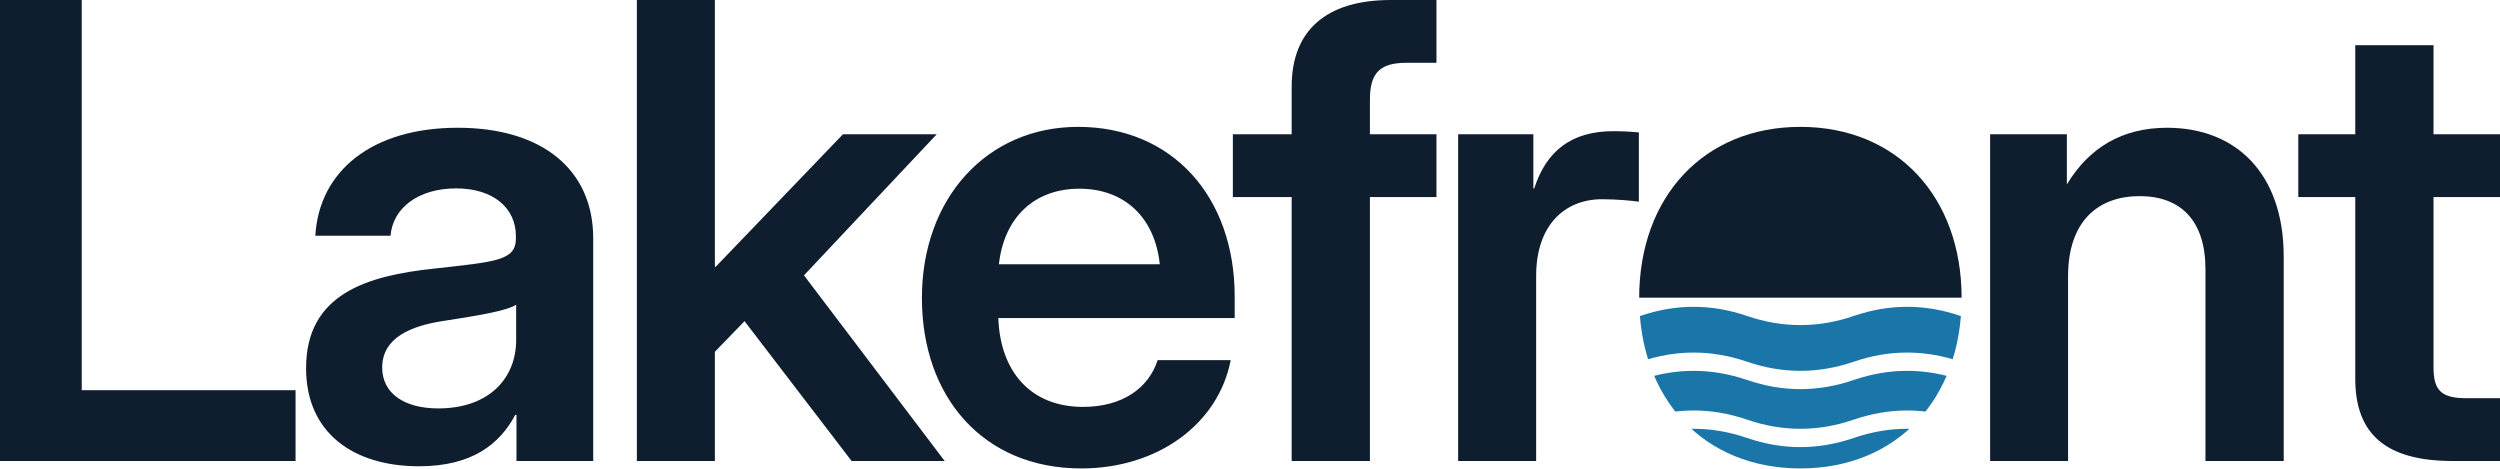
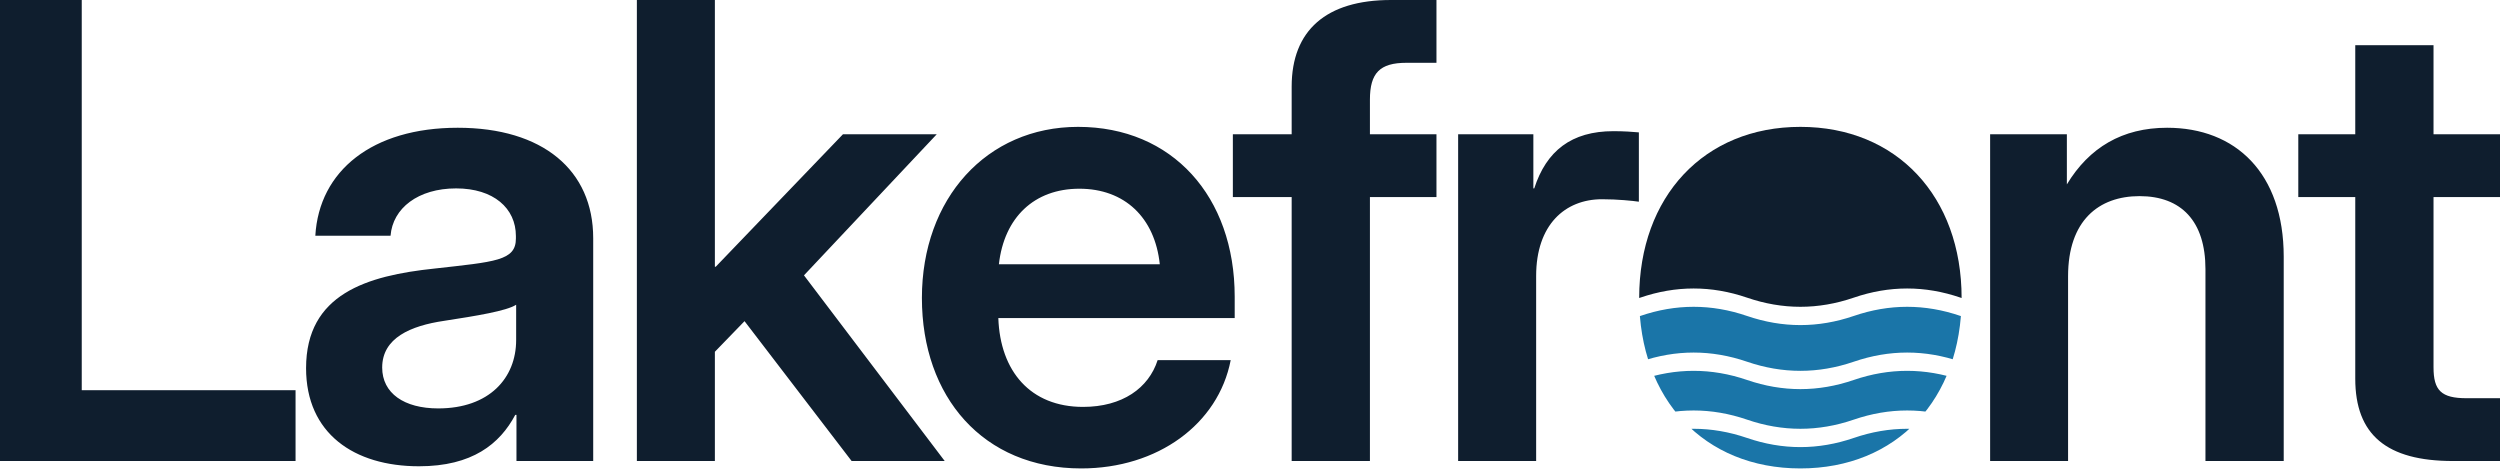
<svg xmlns="http://www.w3.org/2000/svg" viewBox="0 0 394.51 73.93" width="394.51" height="73.93" role="img" aria-label="Lakefront">
  <defs>
    <clipPath id="a-three-waves-o">
      <path d="M290.16 1.17C305.35 1.17 315.6 -9.72 315.6 -25.73C315.6 -41.75 305.35 -52.73 290.16 -52.73C274.97 -52.73 264.72 -41.75 264.72 -25.73C264.72 -9.72 274.97 1.17 290.16 1.17Z" />
    </clipPath>
  </defs>
  <path fill="#0F1E2E" transform="translate(-6.05 72.75)" d="M6.05 0H52.69V-11.18H18.95V-72.75H6.05ZM72.17 0.83C80.57 0.83 84.92 -2.69 87.36 -7.28H87.55V0H99.66V-35.16C99.66 -45.9 91.7 -52.59 78.28 -52.59C64.8 -52.59 56.4 -45.8 55.81 -35.55H67.68C68.02 -39.89 72.03 -43.02 78.03 -43.02C83.94 -43.02 87.46 -39.89 87.46 -35.5V-35.11C87.46 -31.59 84.18 -31.45 74.61 -30.37C63.97 -29.25 54.35 -26.37 54.35 -14.65C54.35 -4.35 61.92 0.83 72.17 0.83ZM75.2 -8.3C69.83 -8.3 66.36 -10.69 66.36 -14.75C66.36 -19.43 70.85 -21.34 76.13 -22.12C81.21 -22.9 85.99 -23.68 87.5 -24.66V-19.09C87.5 -13.09 83.26 -8.3 75.2 -8.3ZM106.55 0H118.86V-17.24L123.54 -22.07L140.44 0H155.13L132.92 -29.3L153.87 -51.56H139.07L119 -30.66H118.86V-72.75H106.55ZM176.67 1.17C188.73 1.17 198.3 -5.81 200.26 -15.92H188.73C187.32 -11.52 183.17 -8.54 176.96 -8.54C168.66 -8.54 163.88 -14.16 163.59 -22.56H200.89V-25.93C200.89 -41.75 191.03 -52.73 176.18 -52.73C161.73 -52.73 151.53 -41.41 151.53 -25.73C151.53 -10.11 161.19 1.17 176.67 1.17ZM163.68 -31.05C164.51 -38.43 169.25 -42.97 176.38 -42.97C183.51 -42.97 188.29 -38.43 189.07 -31.05ZM232.73 -51.56H222.23V-57.03C222.23 -61.23 223.79 -62.84 227.99 -62.84H232.73V-72.75H225.55C215.35 -72.75 209.88 -67.97 209.88 -59.08V-51.56H200.6V-41.65H209.88V0H222.23V-41.65H232.73ZM236.15 0H248.46V-29.2C248.46 -37.26 253 -41.31 258.86 -41.31C261.3 -41.31 263.74 -41.06 264.67 -40.92V-51.86C263.69 -51.95 262.32 -52.05 260.66 -52.05C254.02 -52.05 250.07 -48.93 248.16 -43.02H248.02V-51.56H236.15ZM332.4 -29.15C332.4 -37.94 337.23 -41.8 343.68 -41.8C350.27 -41.8 354.08 -37.84 354.08 -30.27V0H366.43V-32.23C366.43 -45.46 358.82 -52.59 348.03 -52.59C340.95 -52.59 335.72 -49.46 332.21 -43.65V-51.56H320.1V0H332.4ZM400.57 -51.56H390.07V-65.62H377.72V-51.56H368.73V-41.65H377.72V-12.99C377.72 -4.15 382.65 0 393.15 0H400.57V-9.91H395.29C391.29 -9.91 390.07 -11.13 390.07 -14.79V-41.65H400.57Z" />
  <g transform="translate(-6.05 72.75)">
    <g clip-path="url(#a-three-waves-o)">
-       <path fill="#0F1E2E" d="M263.72 -53.73h52.88v27.95h-52.88z" />
-       <path fill="#1A75A8" d="M231.2 -22.89Q239.62 -25.78 248.05 -22.89Q256.47 -20.01 264.89 -22.89Q273.31 -25.78 281.74 -22.89Q290.16 -20.01 298.58 -22.89Q307.01 -25.78 315.43 -22.89Q323.85 -20.01 332.27 -22.89Q340.7 -25.78 349.12 -22.89Q357.54 -20.01 365.97 -22.89L365.97 -15.67Q357.54 -12.79 349.12 -15.67Q340.7 -18.56 332.27 -15.67Q323.85 -12.79 315.43 -15.67Q307.01 -18.56 298.58 -15.67Q290.16 -12.79 281.74 -15.67Q273.31 -18.56 264.89 -15.67Q256.47 -12.79 248.05 -15.67Q239.62 -18.56 231.2 -15.67ZM231.2 -12.79Q239.62 -15.67 248.05 -12.79Q256.47 -9.9 264.89 -12.79Q273.31 -15.67 281.74 -12.79Q290.16 -9.9 298.58 -12.79Q307.01 -15.67 315.43 -12.79Q323.85 -9.9 332.27 -12.79Q340.7 -15.67 349.12 -12.79Q357.54 -9.9 365.97 -12.79L365.97 -6.53Q357.54 -3.64 349.12 -6.53Q340.7 -9.42 332.27 -6.53Q323.85 -3.64 315.43 -6.53Q307.01 -9.42 298.58 -6.53Q290.16 -3.64 281.74 -6.53Q273.31 -9.42 264.89 -6.53Q256.47 -3.64 248.05 -6.53Q239.62 -9.42 231.2 -6.53ZM231.2 -3.64Q239.62 -6.53 248.05 -3.64Q256.47 -0.75 264.89 -3.64Q273.31 -6.53 281.74 -3.64Q290.16 -0.75 298.58 -3.64Q307.01 -6.53 315.43 -3.64Q323.85 -0.75 332.27 -3.64Q340.7 -6.53 349.12 -3.64Q357.54 -0.75 365.97 -3.64L365.97 7.53Q231.2 7.53 231.2 7.53Z" />
+       <path fill="#0F1E2E" d="M231.2 -53.73Q239.62 -53.73 248.05 -53.73Q256.47 -53.73 264.89 -53.73Q273.31 -53.73 281.74 -53.73Q290.16 -53.73 298.58 -53.73Q307.01 -53.73 315.43 -53.73Q323.85 -53.73 332.27 -53.73L332.27 -25.78Q323.85 -22.89 315.43 -25.78Q307.01 -28.67 298.58 -25.78Q290.16 -22.89 281.74 -25.78Q273.31 -28.67 264.89 -25.78Q256.47 -22.89 248.05 -25.78Q239.62 -28.67 231.2 -25.78Z" />
+       <path fill="#1A75A8" d="M231.2 -22.89Q239.62 -25.78 248.05 -22.89Q256.47 -20.01 264.89 -22.89Q273.31 -25.78 281.74 -22.89Q290.16 -20.01 298.58 -22.89Q307.01 -25.78 315.43 -22.89Q323.85 -20.01 332.27 -22.89L332.27 -15.67Q323.85 -12.79 315.43 -15.67Q307.01 -18.56 298.58 -15.67Q290.16 -12.79 281.74 -15.67Q273.31 -18.56 264.89 -15.67Q256.47 -12.79 248.05 -15.67Q239.62 -18.56 231.2 -15.67ZM231.2 -12.79Q239.62 -15.67 248.05 -12.79Q256.47 -9.9 264.89 -12.79Q273.31 -15.67 281.74 -12.79Q290.16 -9.9 298.58 -12.79Q307.01 -15.67 315.43 -12.79Q323.85 -9.9 332.27 -12.79L332.27 -6.53Q323.85 -3.64 315.43 -6.53Q307.01 -9.42 298.58 -6.53Q290.16 -3.64 281.74 -6.53Q273.31 -9.42 264.89 -6.53Q256.47 -3.64 248.05 -6.53Q239.62 -9.42 231.2 -6.53ZM231.2 -3.64Q239.62 -6.53 248.05 -3.64Q256.47 -0.75 264.89 -3.64Q273.31 -6.53 281.74 -3.64Q290.16 -0.75 298.58 -3.64Q307.01 -6.53 315.43 -3.64Q323.85 -0.75 332.27 -3.64L332.27 3.17Q323.85 3.17 315.43 3.17Q307.01 3.17 298.58 3.17Q290.16 3.17 281.74 3.17Q273.31 3.17 264.89 3.17Q256.47 3.17 248.05 3.17Q239.62 3.17 231.2 3.17Z" />
    </g>
  </g>
</svg>
